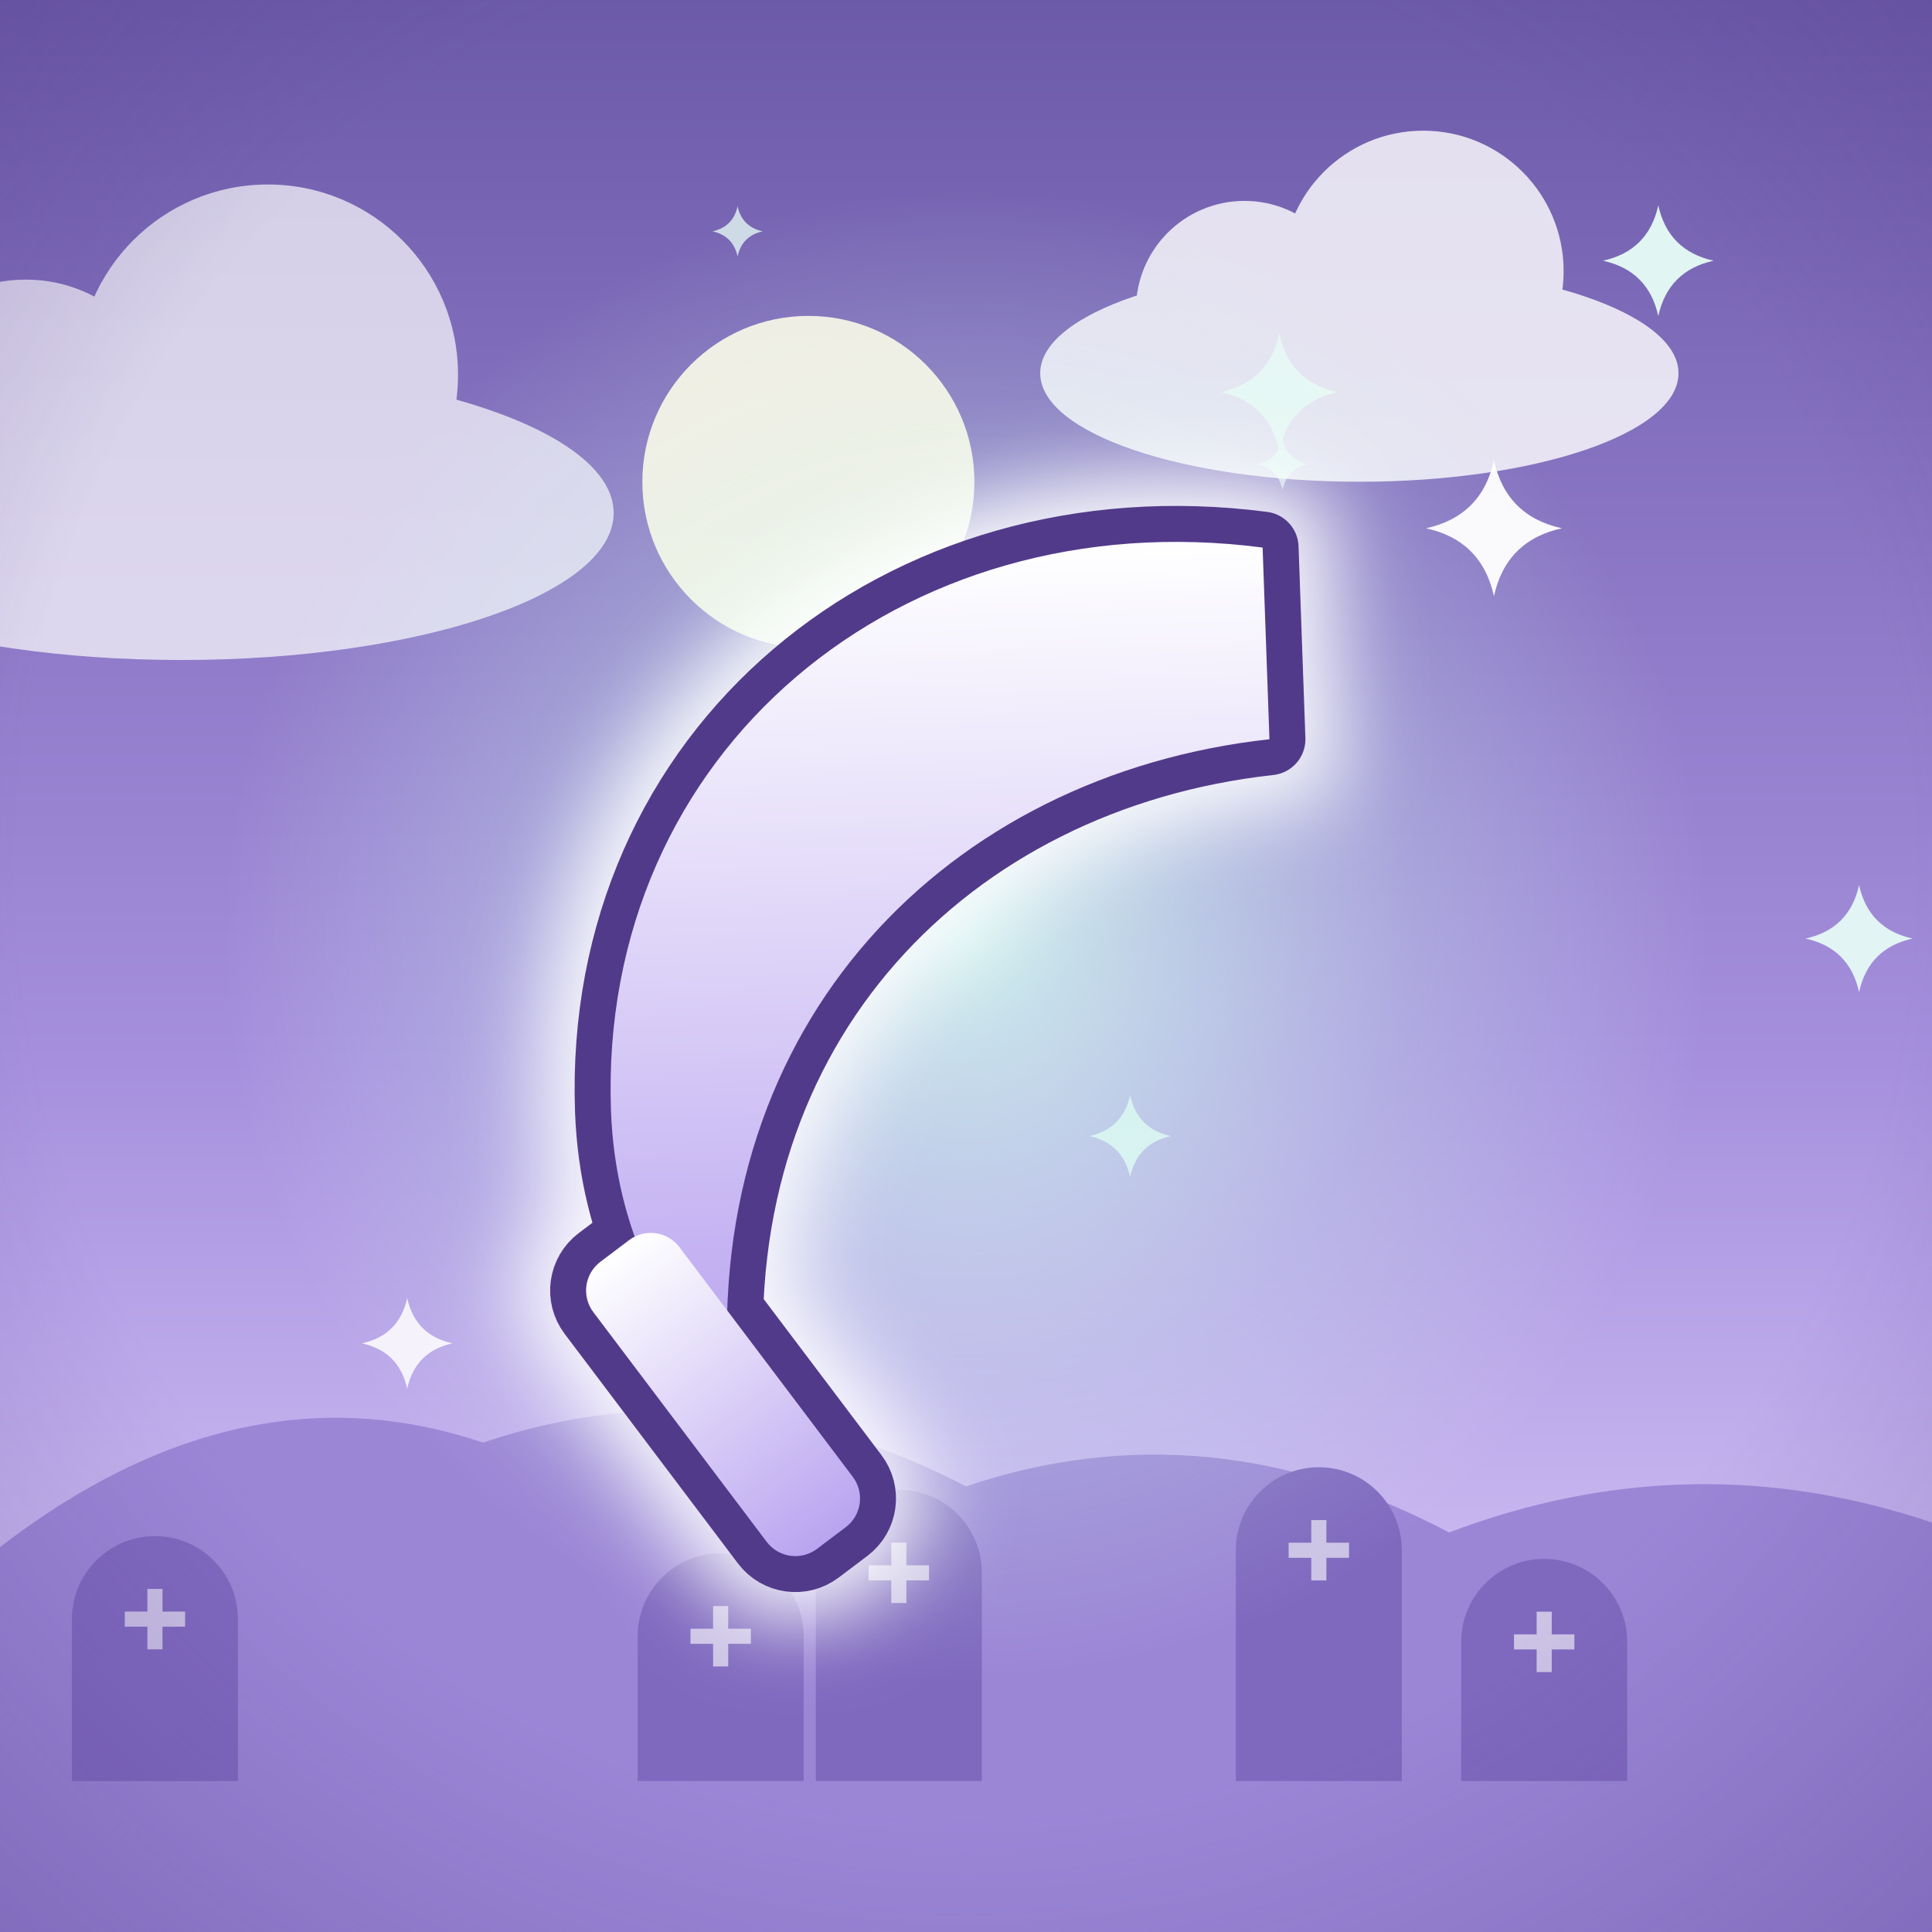
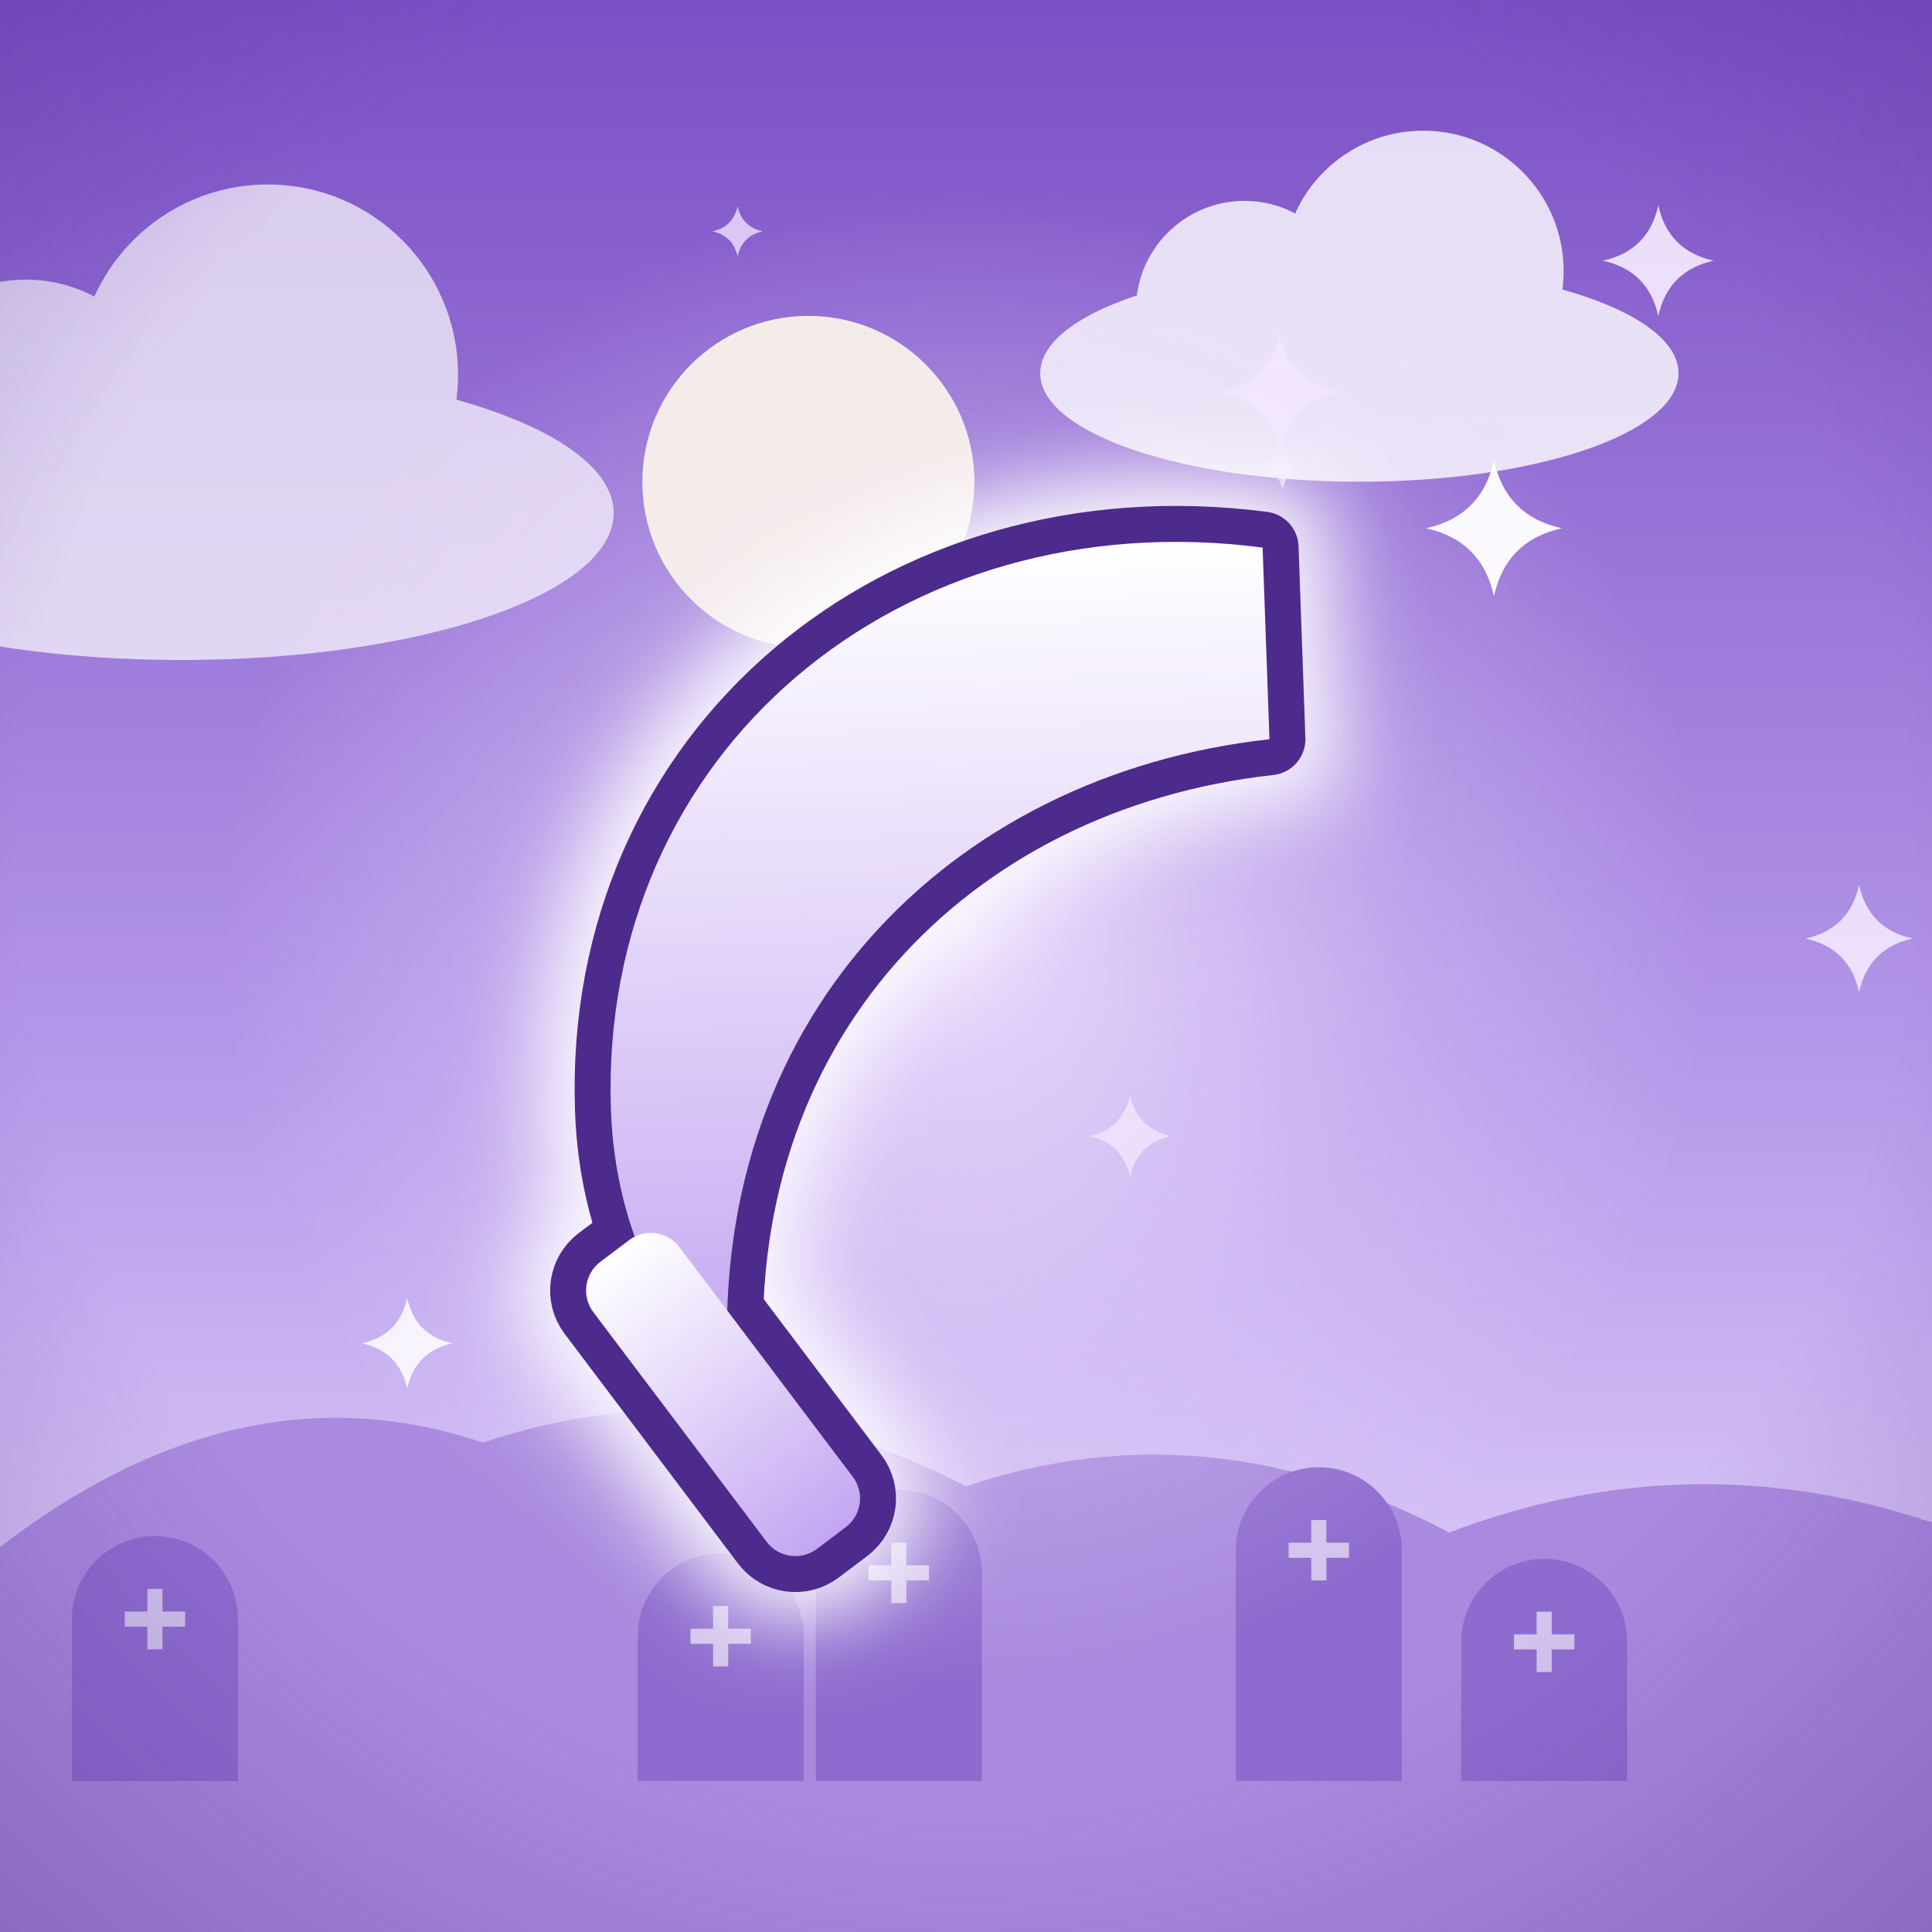
<svg xmlns="http://www.w3.org/2000/svg" viewBox="0 0 256 256" width="256" height="256">
  <defs>
    <linearGradient id="sky" x1="0" y1="0" x2="0" y2="1">
-       <stop offset="0" stop-color="#6b5aa8" />
-       <stop offset=".55" stop-color="#a690de" />
-       <stop offset="1" stop-color="#e4d6ff" />
+       <stop offset="0" stop-color="#7a4fc4" />
+       <stop offset=".55" stop-color="#b598ea" />
+       <stop offset="1" stop-color="#efe4ff" />
    </linearGradient>
    <radialGradient id="halo" cx=".5" cy=".5" r=".5">
-       <stop offset="0" stop-color="#d4fff0" stop-opacity=".85" />
-       <stop offset=".6" stop-color="#d4fff0" stop-opacity=".25" />
-       <stop offset="1" stop-color="#d4fff0" stop-opacity="0" />
+       <stop offset="0" stop-color="#f3e8ff" stop-opacity=".85" />
+       <stop offset=".6" stop-color="#f3e8ff" stop-opacity=".25" />
+       <stop offset="1" stop-color="#f3e8ff" stop-opacity="0" />
    </radialGradient>
    <linearGradient id="gl" x1="0" y1="0" x2="0" y2="1">
      <stop offset="0" stop-color="#ffffff" />
-       <stop offset="1" stop-color="#b9a4f0" />
+       <stop offset="1" stop-color="#c3a6f2" />
    </linearGradient>
    <radialGradient id="vig" cx=".5" cy=".45" r=".75">
-       <stop offset=".65" stop-color="#523a8a" stop-opacity="0" />
-       <stop offset="1" stop-color="#523a8a" stop-opacity=".35" />
+       <stop offset=".65" stop-color="#4d2b8c" stop-opacity="0" />
+       <stop offset="1" stop-color="#4d2b8c" stop-opacity=".35" />
    </radialGradient>
    <filter id="blur" x="-30%" y="-30%" width="160%" height="160%">
      <feGaussianBlur stdDeviation="7" />
    </filter>
-     <style>.k{fill:#523a8a;opacity:.9}.ks{fill:none;stroke:#523a8a;stroke-width:6;stroke-linecap:round;opacity:.85}.s{fill:none;stroke:url(#gl);stroke-linecap:round;stroke-linejoin:round}</style>
+     <style>.k{fill:#4d2b8c;opacity:.9}.ks{fill:none;stroke:#4d2b8c;stroke-width:6;stroke-linecap:round;opacity:.85}.s{fill:none;stroke:url(#gl);stroke-linecap:round;stroke-linejoin:round}</style>
  </defs>
  <rect width="256" height="256" fill="url(#sky)" />
  <g fill="#ffffff" opacity="0.801">
    <ellipse cx="180.123" cy="49.456" rx="42.289" ry="14.378" />
    <circle cx="164.899" cy="40.998" r="14.378" />
    <circle cx="188.581" cy="35.923" r="18.607" />
  </g>
  <g fill="#ffffff" opacity="0.695">
    <ellipse cx="24.029" cy="67.979" rx="57.282" ry="19.476" />
    <circle cx="3.407" cy="56.523" r="19.476" />
    <circle cx="35.486" cy="49.649" r="25.204" />
  </g>
  <circle cx="107.115" cy="63.858" r="22" fill="#fffbe8" opacity=".9" />
-   <circle cx="154.793" cy="40" r="20" fill="#6b5aa8" opacity=".0" />
-   <path d="M0 256L0 205Q32 180.355 64 191.155Q96 180.355 128 196.951Q160 186.151 192 203.061Q224 190.947 256 201.747Q288 189.89 320 200.69L256 256z" fill="#9b86d6" />
-   <path d="M84.491 236v-19.188a11 11 0 0 1 22 0v19.188z" fill="#7f69bf" />
+   <circle cx="154.793" cy="40" r="20" fill="#7a4fc4" opacity=".0" />
+   <path d="M0 256L0 205Q32 180.355 64 191.155Q96 180.355 128 196.951Q160 186.151 192 203.061Q224 190.947 256 201.747Q288 189.89 320 200.69L256 256z" fill="#a98ade" />
+   <path d="M84.491 236v-19.188a11 11 0 0 1 22 0v19.188z" fill="#8e6ccf" />
  <path d="M95.491 212.812v8M91.491 216.812h8" stroke="#fff" stroke-width="2" opacity=".6" />
-   <path d="M193.614 236v-18.44a11 11 0 0 1 22 0v18.44z" fill="#7f69bf" />
+   <path d="M193.614 236v-18.44a11 11 0 0 1 22 0v18.44z" fill="#8e6ccf" />
  <path d="M204.614 213.56v8M200.614 217.56h8" stroke="#fff" stroke-width="2" opacity=".6" />
-   <path d="M163.751 236v-30.583a11 11 0 0 1 22 0v30.583z" fill="#7f69bf" />
+   <path d="M163.751 236v-30.583a11 11 0 0 1 22 0v30.583z" fill="#8e6ccf" />
  <path d="M174.751 201.417v8M170.751 205.417h8" stroke="#fff" stroke-width="2" opacity=".6" />
-   <path d="M9.53 236v-21.457a11 11 0 0 1 22 0v21.457z" fill="#7f69bf" />
+   <path d="M9.53 236v-21.457a11 11 0 0 1 22 0v21.457z" fill="#8e6ccf" />
  <path d="M20.53 210.543v8M16.53 214.543h8" stroke="#fff" stroke-width="2" opacity=".6" />
-   <path d="M108.1 236v-27.59a11 11 0 0 1 22 0v27.59z" fill="#7f69bf" />
+   <path d="M108.1 236v-27.59a11 11 0 0 1 22 0v27.59z" fill="#8e6ccf" />
  <path d="M119.1 204.41v8M115.1 208.41h8" stroke="#fff" stroke-width="2" opacity=".6" />
-   <path d="M149.743 145.136Q150.715 149.565 155.144 150.537Q150.715 151.509 149.743 155.938Q148.771 151.509 144.342 150.537Q148.771 149.565 149.743 145.136z" fill="#e9fff6" opacity="0.766" />
-   <path d="M219.733 27.209Q221.053 33.224 227.067 34.544Q221.053 35.865 219.733 41.879Q218.412 35.865 212.398 34.544Q218.412 33.224 219.733 27.209z" fill="#e9fff6" opacity="0.933" />
-   <path d="M169.503 44.219Q170.896 50.567 177.244 51.96Q170.896 53.354 169.503 59.701Q168.109 53.354 161.762 51.96Q168.109 50.567 169.503 44.219z" fill="#e9fff6" opacity="0.706" />
-   <path d="M97.733 27.33Q98.331 30.056 101.057 30.654Q98.331 31.252 97.733 33.978Q97.135 31.252 94.409 30.654Q97.135 30.056 97.733 27.33z" fill="#e9fff6" opacity="0.764" />
-   <path d="M169.939 58.178Q170.543 60.931 173.296 61.535Q170.543 62.139 169.939 64.891Q169.335 62.139 166.583 61.535Q169.335 60.931 169.939 58.178z" fill="#e9fff6" opacity="0.64" />
-   <path d="M246.337 117.27Q247.614 123.088 253.432 124.365Q247.614 125.642 246.337 131.46Q245.06 125.642 239.242 124.365Q245.06 123.088 246.337 117.27z" fill="#e9fff6" opacity="0.905" />
+   <path d="M149.743 145.136Q150.715 149.565 155.144 150.537Q150.715 151.509 149.743 155.938Q148.771 151.509 144.342 150.537Q148.771 149.565 149.743 145.136z" fill="#f3e8ff" opacity="0.766" />
+   <path d="M219.733 27.209Q221.053 33.224 227.067 34.544Q221.053 35.865 219.733 41.879Q218.412 35.865 212.398 34.544Q218.412 33.224 219.733 27.209z" fill="#f3e8ff" opacity="0.933" />
+   <path d="M169.503 44.219Q170.896 50.567 177.244 51.96Q170.896 53.354 169.503 59.701Q168.109 53.354 161.762 51.96Q168.109 50.567 169.503 44.219z" fill="#f3e8ff" opacity="0.706" />
+   <path d="M97.733 27.33Q98.331 30.056 101.057 30.654Q98.331 31.252 97.733 33.978Q97.135 31.252 94.409 30.654Q97.135 30.056 97.733 27.33z" fill="#f3e8ff" opacity="0.764" />
+   <path d="M169.939 58.178Q170.543 60.931 173.296 61.535Q170.543 62.139 169.939 64.891Q169.335 62.139 166.583 61.535Q169.335 60.931 169.939 58.178z" fill="#f3e8ff" opacity="0.64" />
+   <path d="M246.337 117.27Q247.614 123.088 253.432 124.365Q247.614 125.642 246.337 131.46Q245.06 125.642 239.242 124.365Q245.06 123.088 246.337 117.27z" fill="#f3e8ff" opacity="0.905" />
  <circle cx="127.956" cy="124" r="100" fill="url(#halo)" />
  <g transform="translate(127.9559 128) rotate(-2.044458) scale(0.794215) translate(-128 -128)">
    <g filter="url(#blur)" opacity=".95" fill="#ffffff" stroke="#ffffff" stroke-width="22">
      <path d="M180 60c-60-10-112 30-112 90 0 20 8 36 18 46-2-60 40-100 94-104z" />
      <rect x="76" y="168" width="18" height="60" rx="6" transform="rotate(-35 85 198)" />
    </g>
-     <g fill="#523a8a" stroke="#523a8a" stroke-width="12" stroke-linejoin="round">
+     <g fill="#4d2b8c" stroke="#4d2b8c" stroke-width="12" stroke-linejoin="round">
      <path d="M180 60c-60-10-112 30-112 90 0 20 8 36 18 46-2-60 40-100 94-104z" />
      <rect x="76" y="168" width="18" height="60" rx="6" transform="rotate(-35 85 198)" />
    </g>
    <g fill="url(#gl)" stroke="none">
      <path d="M180 60c-60-10-112 30-112 90 0 20 8 36 18 46-2-60 40-100 94-104z" />
      <rect x="76" y="168" width="18" height="60" rx="6" transform="rotate(-35 85 198)" />
    </g>
  </g>
  <path d="M197.956 61Q199.576 68.38 206.956 70Q199.576 71.62 197.956 79Q196.336 71.62 188.956 70Q196.336 68.38 197.956 61z" fill="#ffffff" opacity="0.95" />
  <path d="M53.956 172Q55.036 176.92 59.956 178Q55.036 179.08 53.956 184Q52.876 179.08 47.956 178Q52.876 176.92 53.956 172z" fill="#ffffff" opacity="0.85" />
  <rect width="256" height="256" fill="url(#vig)" />
</svg>
